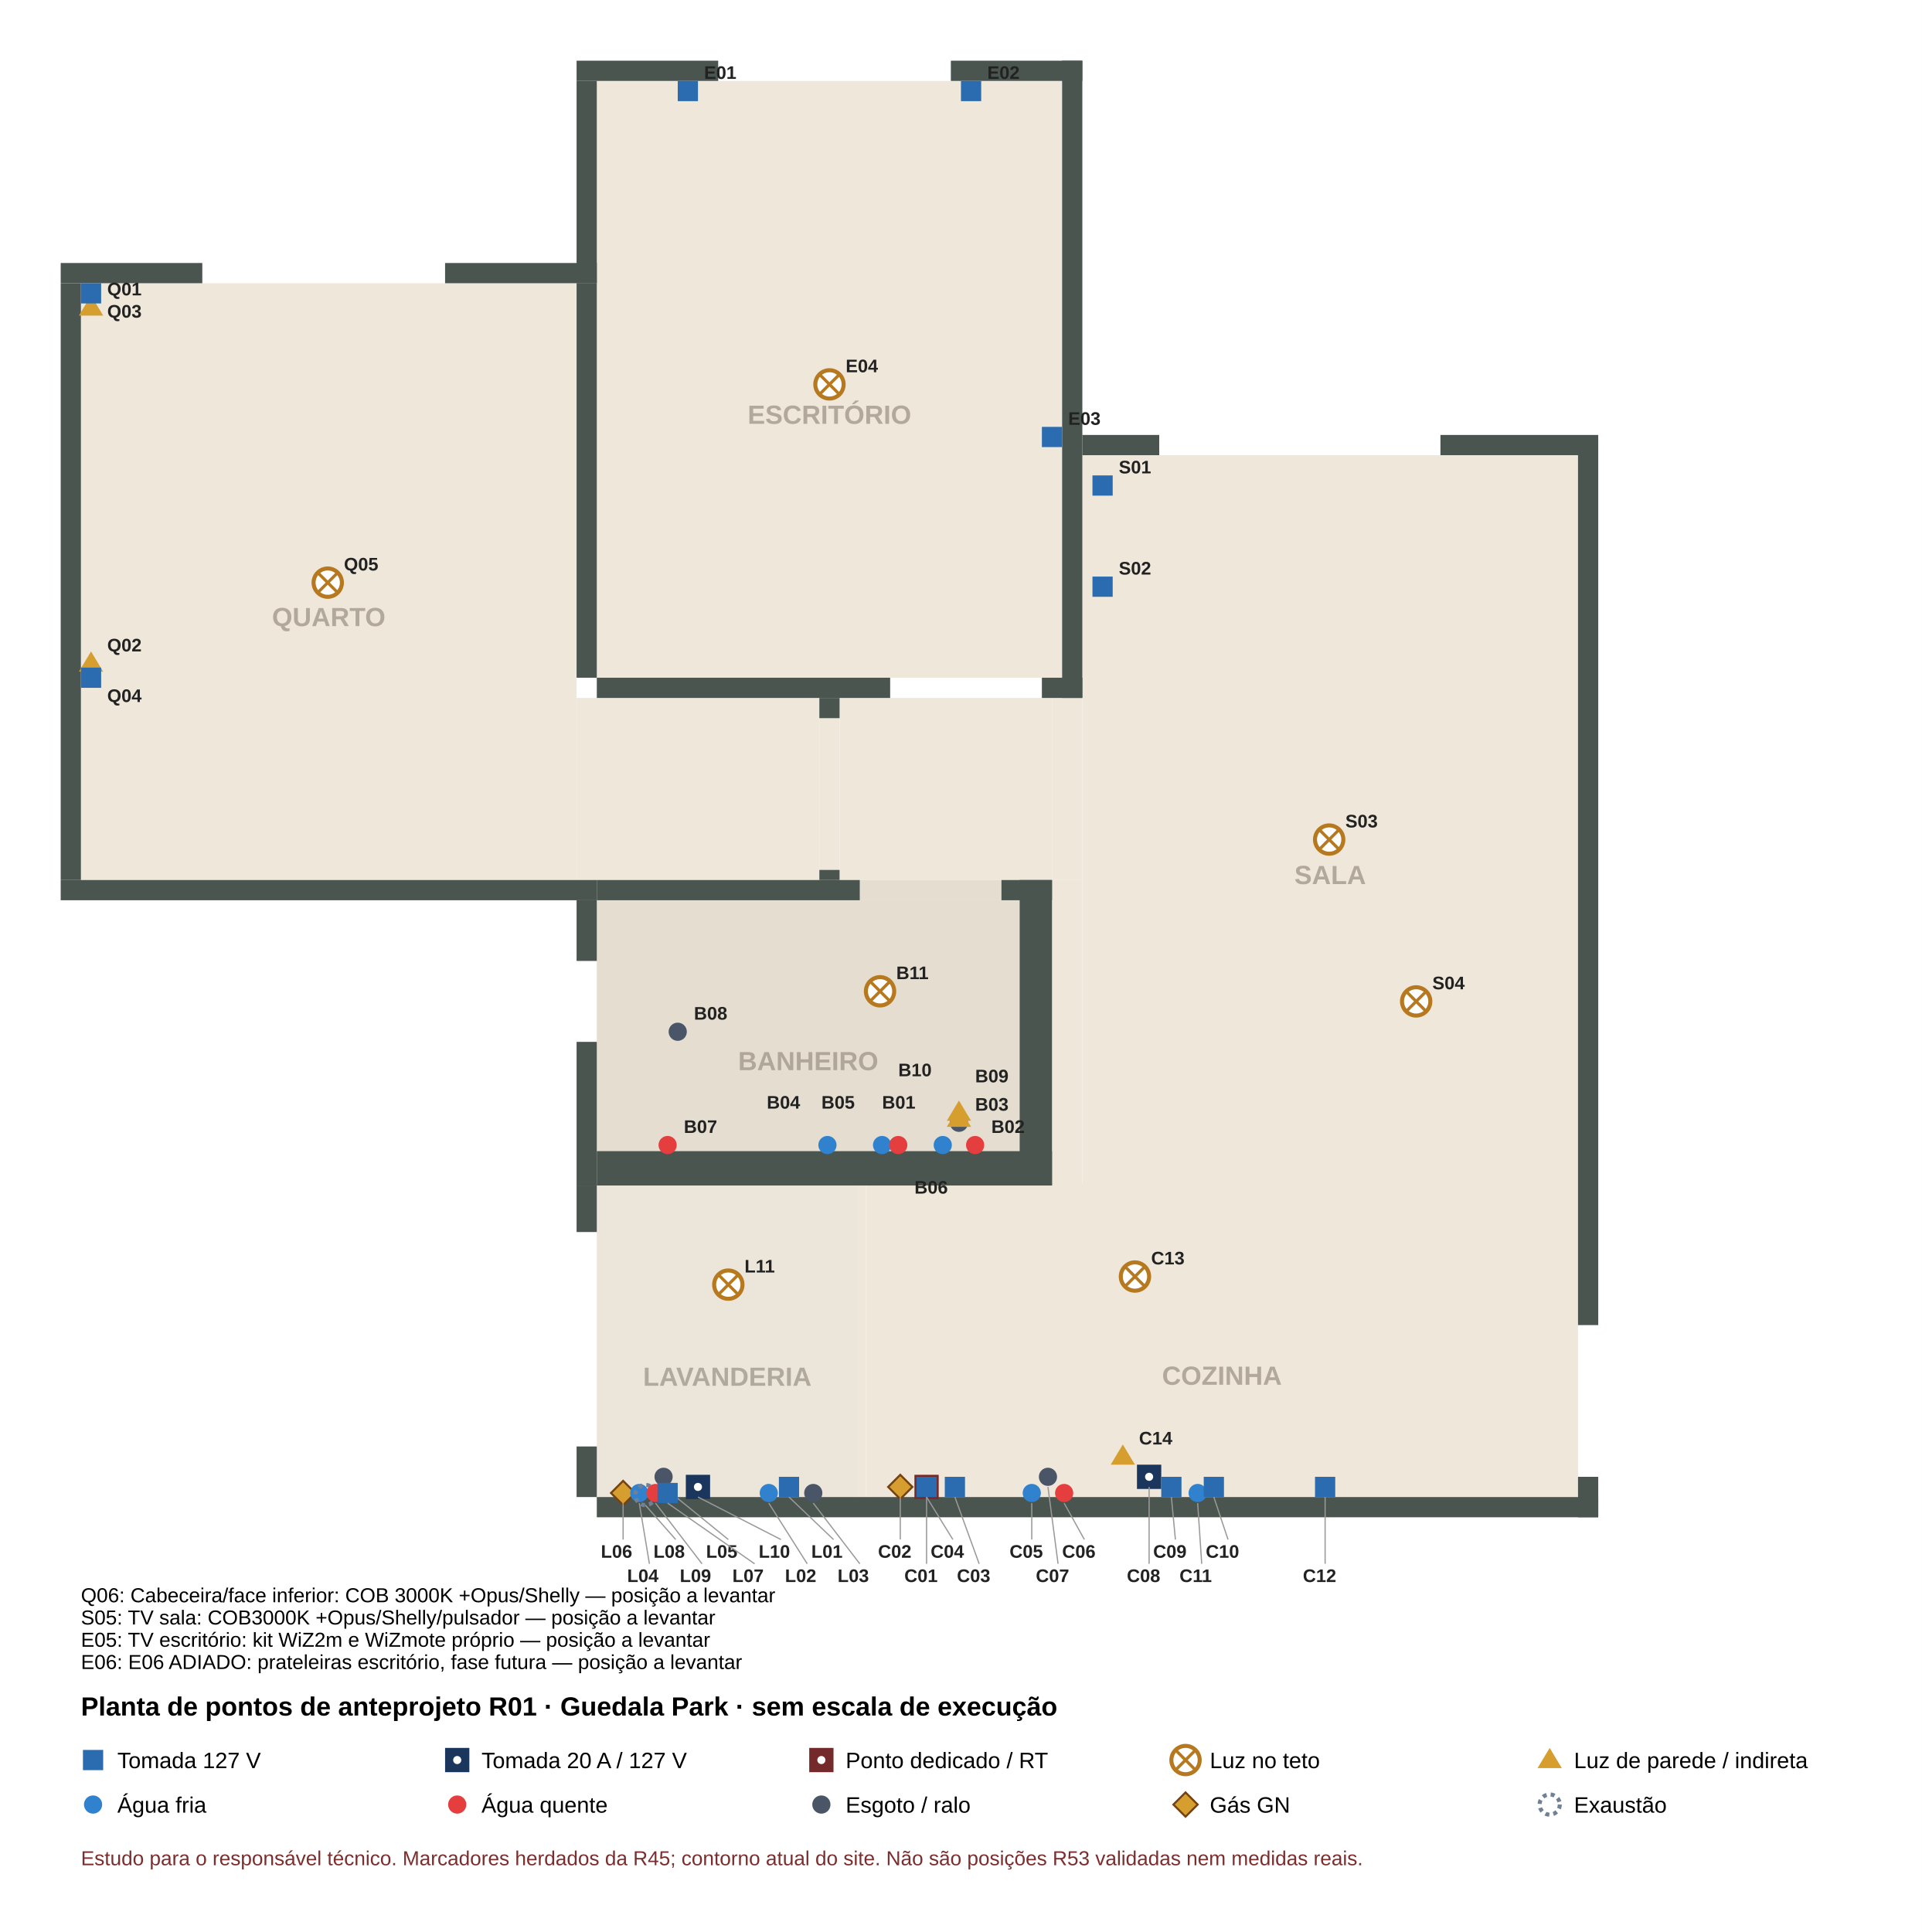
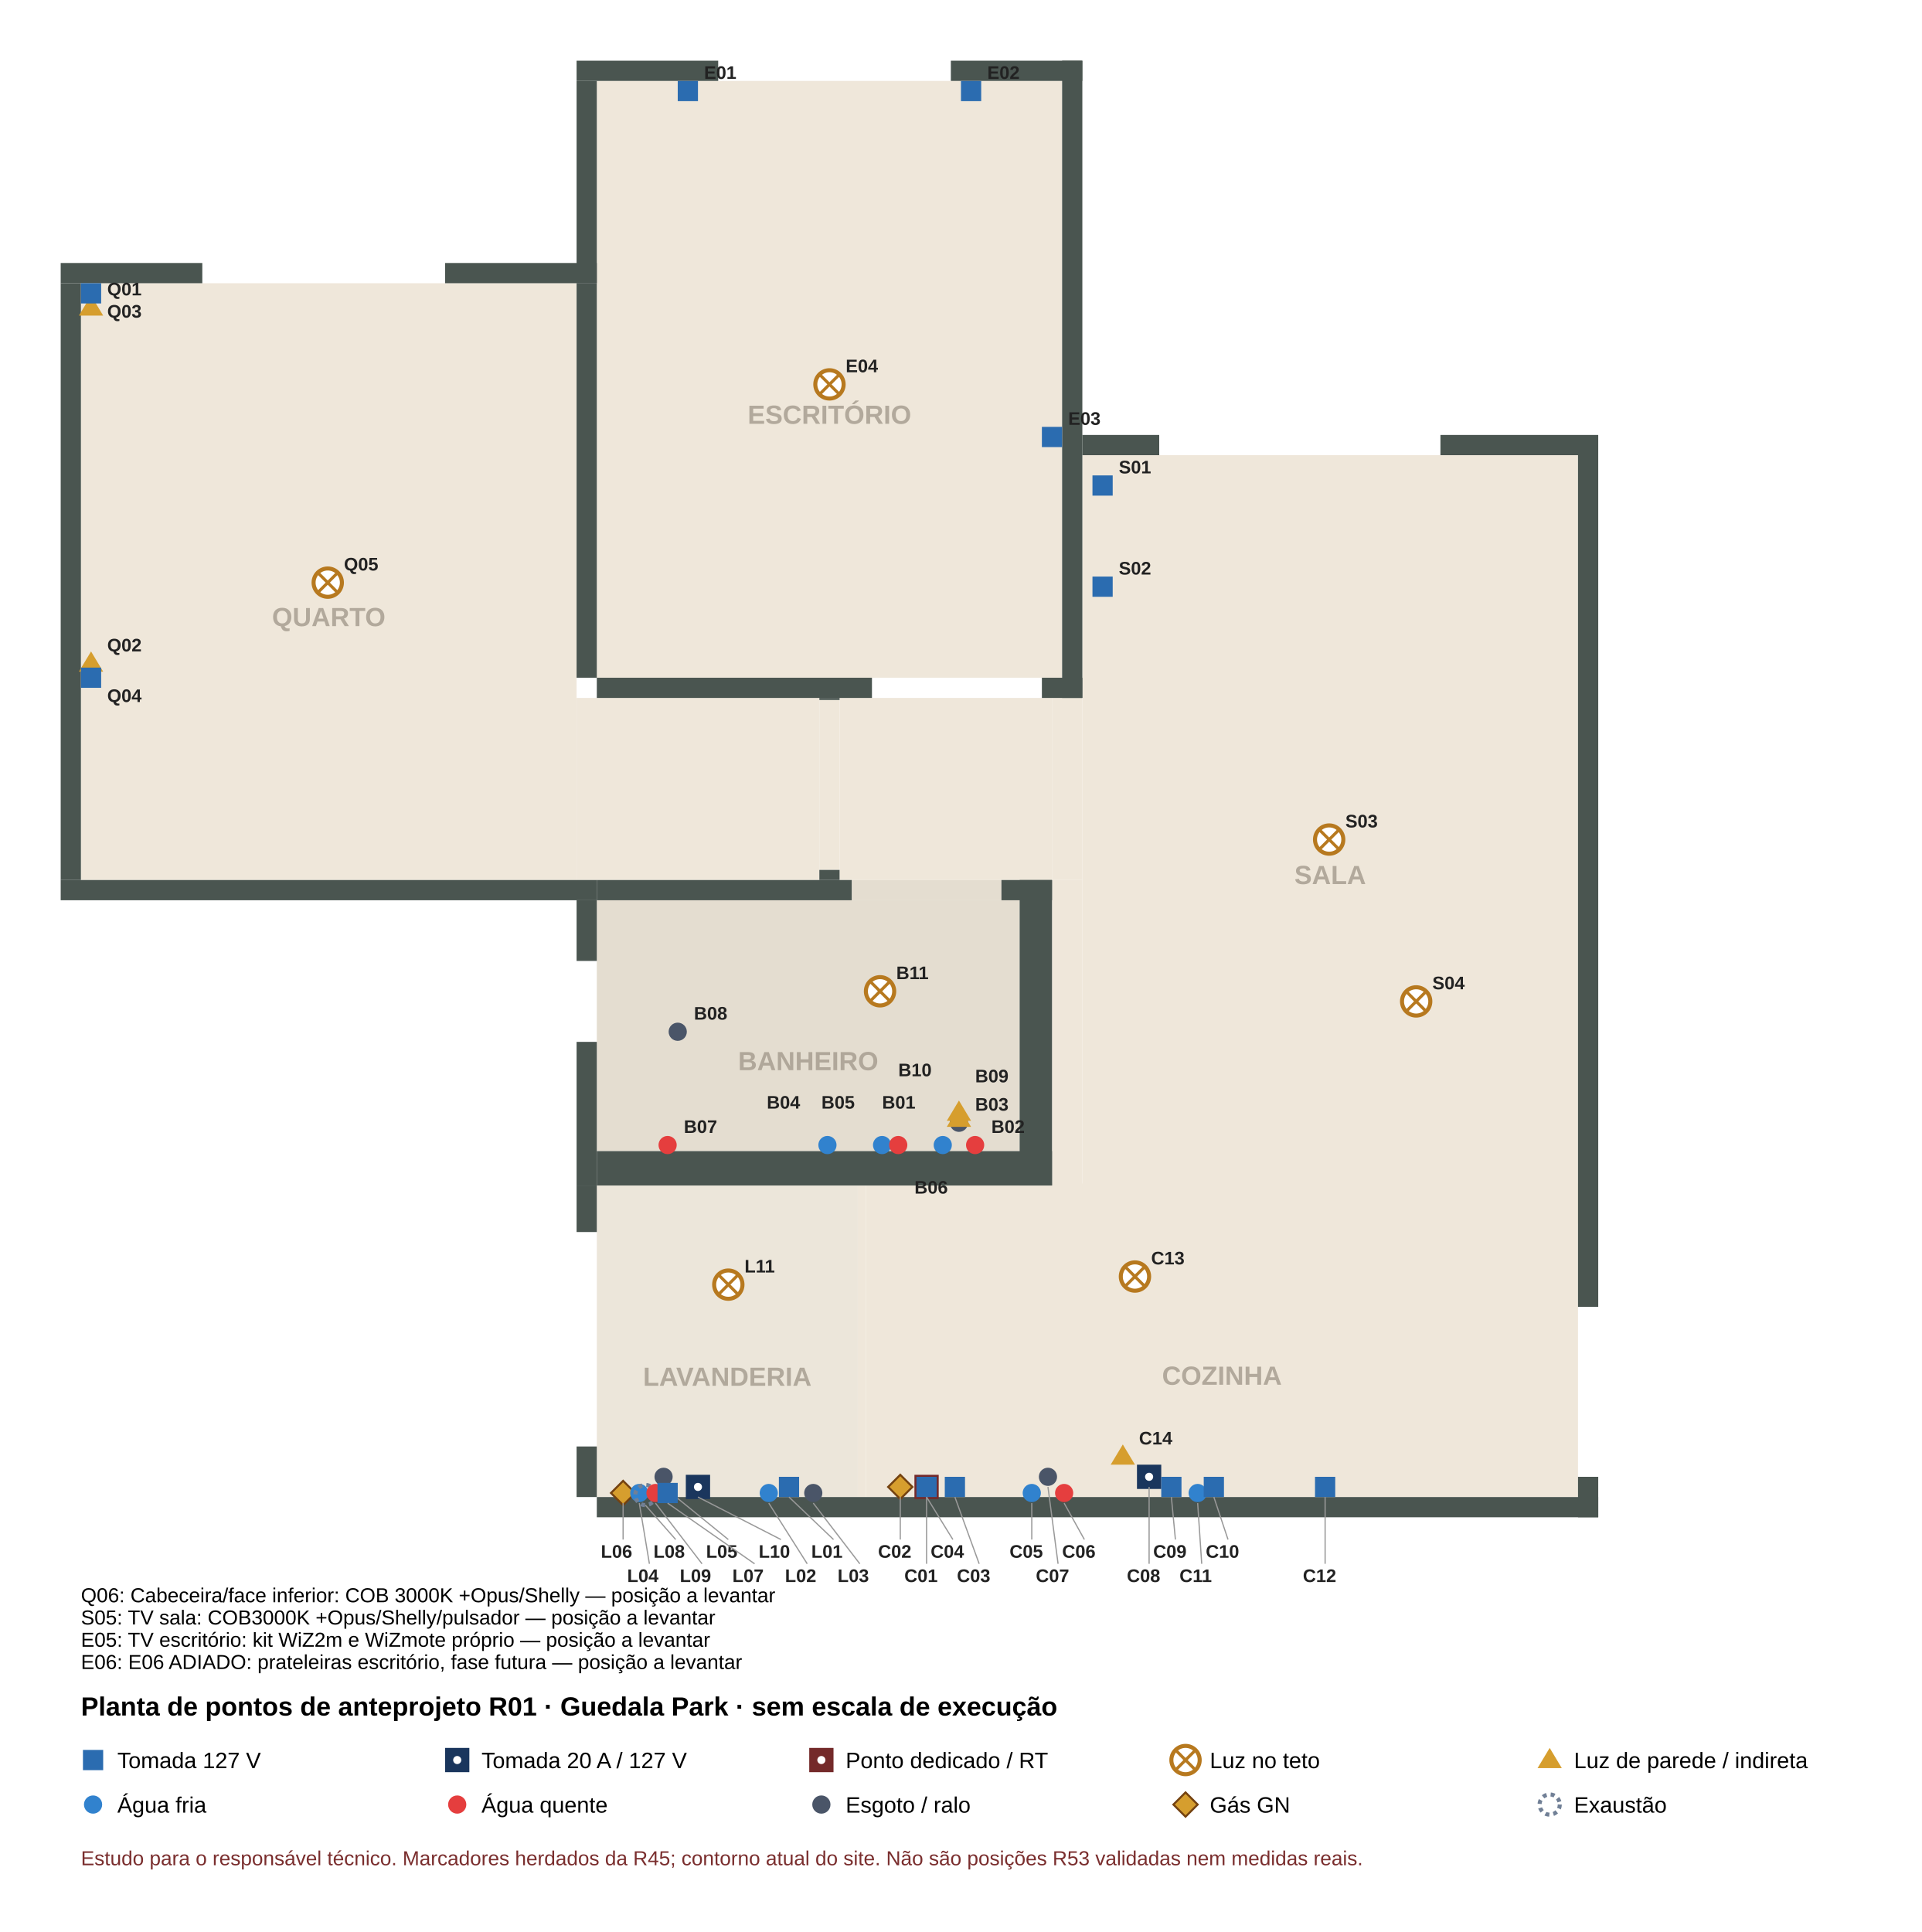
<svg xmlns="http://www.w3.org/2000/svg" viewBox="-40 -40 950 955" font-family="Arial, sans-serif">
  <rect x="-40" y="-40" width="950" height="955" fill="#fff" />
  <rect x="0" y="100" width="245" height="295" fill="#efe7da" />
  <rect x="245" y="305" width="120" height="90" fill="#efe7da" />
-   <rect x="365" y="315" width="10" height="75" fill="#efe7da" />
+   <rect x="365" y="306" width="10" height="84" fill="#efe7da" />
  <rect x="255" y="0" width="230" height="295" fill="#efe7da" />
  <rect x="495" y="185" width="245" height="380" fill="#efe7da" />
  <rect x="480" y="395" width="15" height="151" fill="#efe7da" />
  <rect x="480" y="305" width="15" height="90" fill="#efe7da" />
  <rect x="375" y="305" width="105" height="90" fill="#efe7da" />
  <rect x="388" y="545" width="352" height="155" fill="#efe7da" />
  <rect x="384" y="546" width="4" height="154" fill="#efe7da" />
  <rect x="255" y="546" width="129" height="154" fill="#ece6da" />
  <rect x="255" y="405" width="209" height="124" fill="#e4ddd0" />
-   <rect x="385" y="395" width="70" height="10" fill="#e4ddd0" />
+   <rect x="381" y="395" width="74" height="10" fill="#e4ddd0" />
  <rect x="-10" y="90" width="70" height="10" fill="#4a5550" />
  <rect x="180" y="90" width="75" height="10" fill="#4a5550" />
  <rect x="-10" y="100" width="10" height="295" fill="#4a5550" />
  <rect x="-10" y="395" width="265" height="10" fill="#4a5550" />
  <rect x="245" y="100" width="10" height="195" fill="#4a5550" />
  <rect x="245" y="-10" width="70" height="10" fill="#4a5550" />
  <rect x="430" y="-10" width="65" height="10" fill="#4a5550" />
  <rect x="245" y="0" width="10" height="100" fill="#4a5550" />
  <rect x="485" y="-10" width="10" height="315" fill="#4a5550" />
-   <rect x="255" y="295" width="145" height="10" fill="#4a5550" />
+   <rect x="255" y="295" width="136" height="10" fill="#4a5550" />
  <rect x="475" y="295" width="20" height="10" fill="#4a5550" />
  <rect x="495" y="175" width="38" height="10" fill="#4a5550" />
  <rect x="672" y="175" width="78" height="10" fill="#4a5550" />
-   <rect x="740" y="185" width="10" height="430" fill="#4a5550" />
+   <rect x="740" y="185" width="10" height="421" fill="#4a5550" />
  <rect x="740" y="690" width="10" height="20" fill="#4a5550" />
  <rect x="255" y="700" width="495" height="10" fill="#4a5550" />
  <rect x="245" y="546" width="10" height="23" fill="#4a5550" />
  <rect x="245" y="675" width="10" height="25" fill="#4a5550" />
  <rect x="245" y="405" width="10" height="30" fill="#4a5550" />
  <rect x="245" y="475" width="10" height="71" fill="#4a5550" />
  <rect x="255" y="529" width="225" height="17" fill="#4a5550" />
  <rect x="464" y="395" width="16" height="151" fill="#4a5550" />
-   <rect x="255" y="395" width="130" height="10" fill="#4a5550" />
+   <rect x="255" y="395" width="126" height="10" fill="#4a5550" />
  <rect x="455" y="395" width="25" height="10" fill="#4a5550" />
-   <rect x="365" y="305" width="10" height="10" fill="#4a5550" />
+   <rect x="365" y="305" width="10" height="1" fill="#4a5550" />
  <rect x="365" y="390" width="10" height="5" fill="#4a5550" />
  <text x="122.5" y="269.5" font-size="13" font-weight="bold" fill="#a39a8c" text-anchor="middle" opacity=".8">QUARTO</text>
  <text x="370.0" y="169.5" font-size="13" font-weight="bold" fill="#a39a8c" text-anchor="middle" opacity=".8">ESCRITÓRIO</text>
  <text x="617.5" y="397.0" font-size="13" font-weight="bold" fill="#a39a8c" text-anchor="middle" opacity=".8">SALA</text>
  <text x="564.0" y="644.5" font-size="13" font-weight="bold" fill="#a39a8c" text-anchor="middle" opacity=".8">COZINHA</text>
  <text x="319.5" y="645.0" font-size="13" font-weight="bold" fill="#a39a8c" text-anchor="middle" opacity=".8">LAVANDERIA</text>
  <text x="359.5" y="489.0" font-size="13" font-weight="bold" fill="#a39a8c" text-anchor="middle" opacity=".8">BANHEIRO</text>
  <g>
    <path d="M268,692L274,698L268,704L262,698Z" fill="#d69e2e" stroke="#744210" />
    <path d="M268,703L268,721" stroke="#999" stroke-width=".6" />
    <text x="257" y="730" font-size="9" font-weight="bold" fill="#222">L06</text>
  </g>
  <g>
    <circle cx="276" cy="698" r="4.5" fill="#3182ce" />
    <path d="M276,703L281,733" stroke="#999" stroke-width=".6" />
    <text x="270" y="742" font-size="9" font-weight="bold" fill="#222">L04</text>
  </g>
  <g>
    <circle cx="279" cy="699" r="5" fill="none" stroke="#718096" stroke-width="2" stroke-dasharray="2 2" />
    <path d="M279,704L294,721" stroke="#999" stroke-width=".6" />
    <text x="283" y="730" font-size="9" font-weight="bold" fill="#222">L08</text>
  </g>
  <g>
    <circle cx="284" cy="698" r="4.5" fill="#e53e3e" />
    <path d="M284,703L307,733" stroke="#999" stroke-width=".6" />
    <text x="296" y="742" font-size="9" font-weight="bold" fill="#222">L09</text>
  </g>
  <g>
    <circle cx="288" cy="690" r="4.5" fill="#4a5568" />
    <path d="M288,695L320,721" stroke="#999" stroke-width=".6" />
    <text x="309" y="730" font-size="9" font-weight="bold" fill="#222">L05</text>
  </g>
  <g>
    <rect x="285" y="693" width="10" height="10" fill="#2b6cb0" />
    <path d="M290,703L333,733" stroke="#999" stroke-width=".6" />
    <text x="322" y="742" font-size="9" font-weight="bold" fill="#222">L07</text>
  </g>
  <g>
    <rect x="299" y="689" width="12" height="12" fill="#1a365d" />
    <circle cx="305" cy="695" r="2" fill="#fff" />
    <path d="M305,700L346,721" stroke="#999" stroke-width=".6" />
    <text x="335" y="730" font-size="9" font-weight="bold" fill="#222">L10</text>
  </g>
  <g>
    <circle cx="340" cy="698" r="4.5" fill="#3182ce" />
    <path d="M340,703L359,733" stroke="#999" stroke-width=".6" />
    <text x="348" y="742" font-size="9" font-weight="bold" fill="#222">L02</text>
  </g>
  <g>
    <rect x="345" y="690" width="10" height="10" fill="#2b6cb0" />
    <path d="M350,700L372,721" stroke="#999" stroke-width=".6" />
    <text x="361" y="730" font-size="9" font-weight="bold" fill="#222">L01</text>
  </g>
  <g>
    <circle cx="362" cy="698" r="4.5" fill="#4a5568" />
    <path d="M362,703L385,733" stroke="#999" stroke-width=".6" />
    <text x="374" y="742" font-size="9" font-weight="bold" fill="#222">L03</text>
  </g>
  <g>
    <path d="M405,689L411,695L405,701L399,695Z" fill="#d69e2e" stroke="#744210" />
    <path d="M405,700L405,721" stroke="#999" stroke-width=".6" />
    <text x="394" y="730" font-size="9" font-weight="bold" fill="#222">C02</text>
  </g>
  <g>
    <rect x="412" y="689" width="12" height="12" fill="#742a2a" />
    <circle cx="418" cy="695" r="2" fill="#fff" />
    <path d="M418,700L418,733" stroke="#999" stroke-width=".6" />
    <text x="407" y="742" font-size="9" font-weight="bold" fill="#222">C01</text>
  </g>
  <g>
    <rect x="413" y="690" width="10" height="10" fill="#2b6cb0" />
    <path d="M418,700L431,721" stroke="#999" stroke-width=".6" />
    <text x="420" y="730" font-size="9" font-weight="bold" fill="#222">C04</text>
  </g>
  <g>
    <rect x="427" y="690" width="10" height="10" fill="#2b6cb0" />
    <path d="M432,700L444,733" stroke="#999" stroke-width=".6" />
    <text x="433" y="742" font-size="9" font-weight="bold" fill="#222">C03</text>
  </g>
  <g>
    <circle cx="470" cy="698" r="4.5" fill="#3182ce" />
    <path d="M470,703L470,721" stroke="#999" stroke-width=".6" />
    <text x="459" y="730" font-size="9" font-weight="bold" fill="#222">C05</text>
  </g>
  <g>
    <circle cx="478" cy="690" r="4.5" fill="#4a5568" />
    <path d="M478,695L483,733" stroke="#999" stroke-width=".6" />
    <text x="472" y="742" font-size="9" font-weight="bold" fill="#222">C07</text>
  </g>
  <g>
    <circle cx="486" cy="698" r="4.5" fill="#e53e3e" />
    <path d="M486,703L496,721" stroke="#999" stroke-width=".6" />
    <text x="485" y="730" font-size="9" font-weight="bold" fill="#222">C06</text>
  </g>
  <g>
    <rect x="522" y="684" width="12" height="12" fill="#1a365d" />
    <circle cx="528" cy="690" r="2" fill="#fff" />
    <path d="M528,695L528,733" stroke="#999" stroke-width=".6" />
    <text x="517" y="742" font-size="9" font-weight="bold" fill="#222">C08</text>
  </g>
  <g>
    <rect x="534" y="690" width="10" height="10" fill="#2b6cb0" />
    <path d="M539,700L541,721" stroke="#999" stroke-width=".6" />
    <text x="530" y="730" font-size="9" font-weight="bold" fill="#222">C09</text>
  </g>
  <g>
    <circle cx="552" cy="698" r="4.5" fill="#3182ce" />
    <path d="M552,703L554,733" stroke="#999" stroke-width=".6" />
    <text x="543" y="742" font-size="9" font-weight="bold" fill="#222">C11</text>
  </g>
  <g>
    <rect x="555" y="690" width="10" height="10" fill="#2b6cb0" />
    <path d="M560,700L567,721" stroke="#999" stroke-width=".6" />
    <text x="556" y="730" font-size="9" font-weight="bold" fill="#222">C10</text>
  </g>
  <g>
    <rect x="610" y="690" width="10" height="10" fill="#2b6cb0" />
    <path d="M615,700L615,733" stroke="#999" stroke-width=".6" />
    <text x="604" y="742" font-size="9" font-weight="bold" fill="#222">C12</text>
  </g>
  <g>
    <circle cx="521" cy="591" r="7" fill="#fff" stroke="#b7791f" stroke-width="2" />
    <path d="M516,586L526,596M526,586L516,596" stroke="#b7791f" stroke-width="1.5" />
    <text x="529" y="585" font-size="9" font-weight="bold" fill="#222">C13</text>
  </g>
  <g>
    <path d="M509,684L515,674L521,684Z" fill="#d69e2e" />
    <text x="523" y="674" font-size="9" font-weight="bold" fill="#222">C14</text>
  </g>
  <g>
    <circle cx="320" cy="595" r="7" fill="#fff" stroke="#b7791f" stroke-width="2" />
    <path d="M315,590L325,600M325,590L315,600" stroke="#b7791f" stroke-width="1.5" />
    <text x="328" y="589" font-size="9" font-weight="bold" fill="#222">L11</text>
  </g>
  <g>
    <circle cx="426" cy="526" r="4.5" fill="#3182ce" />
    <text x="396" y="508" font-size="9" font-weight="bold" fill="#222">B01</text>
  </g>
  <g>
    <circle cx="442" cy="526" r="4.5" fill="#e53e3e" />
    <text x="450" y="520" font-size="9" font-weight="bold" fill="#222">B02</text>
  </g>
  <g>
    <circle cx="434" cy="515" r="4.5" fill="#4a5568" />
    <text x="442" y="509" font-size="9" font-weight="bold" fill="#222">B03</text>
  </g>
  <g>
    <circle cx="369" cy="526" r="4.5" fill="#3182ce" />
    <text x="339" y="508" font-size="9" font-weight="bold" fill="#222">B04</text>
  </g>
  <g>
    <circle cx="396" cy="526" r="4.5" fill="#3182ce" />
    <text x="366" y="508" font-size="9" font-weight="bold" fill="#222">B05</text>
  </g>
  <g>
    <circle cx="404" cy="526" r="4.5" fill="#e53e3e" />
    <text x="412" y="550" font-size="9" font-weight="bold" fill="#222">B06</text>
  </g>
  <g>
    <circle cx="290" cy="526" r="4.5" fill="#e53e3e" />
    <text x="298" y="520" font-size="9" font-weight="bold" fill="#222">B07</text>
  </g>
  <g>
    <circle cx="295" cy="470" r="4.5" fill="#4a5568" />
    <text x="303" y="464" font-size="9" font-weight="bold" fill="#222">B08</text>
  </g>
  <g>
    <path d="M428,517L434,507L440,517Z" fill="#d69e2e" />
    <text x="442" y="495" font-size="9" font-weight="bold" fill="#222">B09</text>
  </g>
  <g>
    <path d="M428,514L434,504L440,514Z" fill="#d69e2e" />
    <text x="404" y="492" font-size="9" font-weight="bold" fill="#222">B10</text>
  </g>
  <g>
    <circle cx="395" cy="450" r="7" fill="#fff" stroke="#b7791f" stroke-width="2" />
    <path d="M390,445L400,455M400,445L390,455" stroke="#b7791f" stroke-width="1.5" />
    <text x="403" y="444" font-size="9" font-weight="bold" fill="#222">B11</text>
  </g>
  <g>
    <rect x="500" y="195" width="10" height="10" fill="#2b6cb0" />
    <text x="513" y="194" font-size="9" font-weight="bold" fill="#222">S01</text>
  </g>
  <g>
    <rect x="500" y="245" width="10" height="10" fill="#2b6cb0" />
    <text x="513" y="244" font-size="9" font-weight="bold" fill="#222">S02</text>
  </g>
  <g>
    <circle cx="617" cy="375" r="7" fill="#fff" stroke="#b7791f" stroke-width="2" />
    <path d="M612,370L622,380M622,370L612,380" stroke="#b7791f" stroke-width="1.5" />
    <text x="625" y="369" font-size="9" font-weight="bold" fill="#222">S03</text>
  </g>
  <g>
    <circle cx="660" cy="455" r="7" fill="#fff" stroke="#b7791f" stroke-width="2" />
    <path d="M655,450L665,460M665,450L655,460" stroke="#b7791f" stroke-width="1.5" />
    <text x="668" y="449" font-size="9" font-weight="bold" fill="#222">S04</text>
  </g>
  <g>
    <rect x="295" y="0" width="10" height="10" fill="#2b6cb0" />
    <text x="308" y="-1" font-size="9" font-weight="bold" fill="#222">E01</text>
  </g>
  <g>
    <rect x="435" y="0" width="10" height="10" fill="#2b6cb0" />
    <text x="448" y="-1" font-size="9" font-weight="bold" fill="#222">E02</text>
  </g>
  <g>
    <rect x="475" y="171" width="10" height="10" fill="#2b6cb0" />
    <text x="488" y="170" font-size="9" font-weight="bold" fill="#222">E03</text>
  </g>
  <g>
    <circle cx="370" cy="150" r="7" fill="#fff" stroke="#b7791f" stroke-width="2" />
    <path d="M365,145L375,155M375,145L365,155" stroke="#b7791f" stroke-width="1.5" />
    <text x="378" y="144" font-size="9" font-weight="bold" fill="#222">E04</text>
  </g>
  <g>
    <path d="M-1,116L5,106L11,116Z" fill="#d69e2e" />
    <text x="13" y="106" font-size="9" font-weight="bold" fill="#222">Q01</text>
  </g>
  <g>
    <path d="M-1,292L5,282L11,292Z" fill="#d69e2e" />
    <text x="13" y="282" font-size="9" font-weight="bold" fill="#222">Q02</text>
  </g>
  <g>
    <rect x="0" y="100" width="10" height="10" fill="#2b6cb0" />
    <text x="13" y="117" font-size="9" font-weight="bold" fill="#222">Q03</text>
  </g>
  <g>
    <rect x="0" y="290" width="10" height="10" fill="#2b6cb0" />
    <text x="13" y="307" font-size="9" font-weight="bold" fill="#222">Q04</text>
  </g>
  <g>
    <circle cx="122" cy="248" r="7" fill="#fff" stroke="#b7791f" stroke-width="2" />
    <path d="M117,243L127,253M127,243L117,253" stroke="#b7791f" stroke-width="1.5" />
    <text x="130" y="242" font-size="9" font-weight="bold" fill="#222">Q05</text>
  </g>
  <text x="0" y="752" font-size="10">Q06: Cabeceira/face inferior: COB 3000K +Opus/Shelly — posição a levantar</text>
  <text x="0" y="763" font-size="10">S05: TV sala: COB3000K +Opus/Shelly/pulsador — posição a levantar</text>
  <text x="0" y="774" font-size="10">E05: TV escritório: kit WiZ2m e WiZmote próprio — posição a levantar</text>
  <text x="0" y="785" font-size="10">E06: E06 ADIADO: prateleiras escritório, fase futura — posição a levantar</text>
  <text x="0" y="808" font-size="13" font-weight="bold">Planta de pontos de anteprojeto R01 · Guedala Park · sem escala de execução</text>
  <rect x="1" y="825" width="10" height="10" fill="#2b6cb0" />
  <text x="18" y="834" font-size="11">Tomada 127 V</text>
  <rect x="180" y="824" width="12" height="12" fill="#1a365d" />
  <circle cx="186" cy="830" r="2" fill="#fff" />
  <text x="198" y="834" font-size="11">Tomada 20 A / 127 V</text>
  <rect x="360" y="824" width="12" height="12" fill="#742a2a" />
  <circle cx="366" cy="830" r="2" fill="#fff" />
  <text x="378" y="834" font-size="11">Ponto dedicado / RT</text>
  <circle cx="546" cy="830" r="7" fill="#fff" stroke="#b7791f" stroke-width="2" />
  <path d="M541,825L551,835M551,825L541,835" stroke="#b7791f" stroke-width="1.5" />
  <text x="558" y="834" font-size="11">Luz no teto</text>
  <path d="M720,834L726,824L732,834Z" fill="#d69e2e" />
  <text x="738" y="834" font-size="11">Luz de parede / indireta</text>
  <circle cx="6" cy="852" r="4.5" fill="#3182ce" />
  <text x="18" y="856" font-size="11">Água fria</text>
  <circle cx="186" cy="852" r="4.5" fill="#e53e3e" />
  <text x="198" y="856" font-size="11">Água quente</text>
  <circle cx="366" cy="852" r="4.5" fill="#4a5568" />
  <text x="378" y="856" font-size="11">Esgoto / ralo</text>
  <path d="M546,846L552,852L546,858L540,852Z" fill="#d69e2e" stroke="#744210" />
  <text x="558" y="856" font-size="11">Gás GN</text>
  <circle cx="726" cy="852" r="5" fill="none" stroke="#718096" stroke-width="2" stroke-dasharray="2 2" />
  <text x="738" y="856" font-size="11">Exaustão</text>
  <text x="0" y="882" font-size="10" fill="#7a2e2e">Estudo para o responsável técnico. Marcadores herdados da R45; contorno atual do site. Não são posições R53 validadas nem medidas reais.</text>
</svg>
